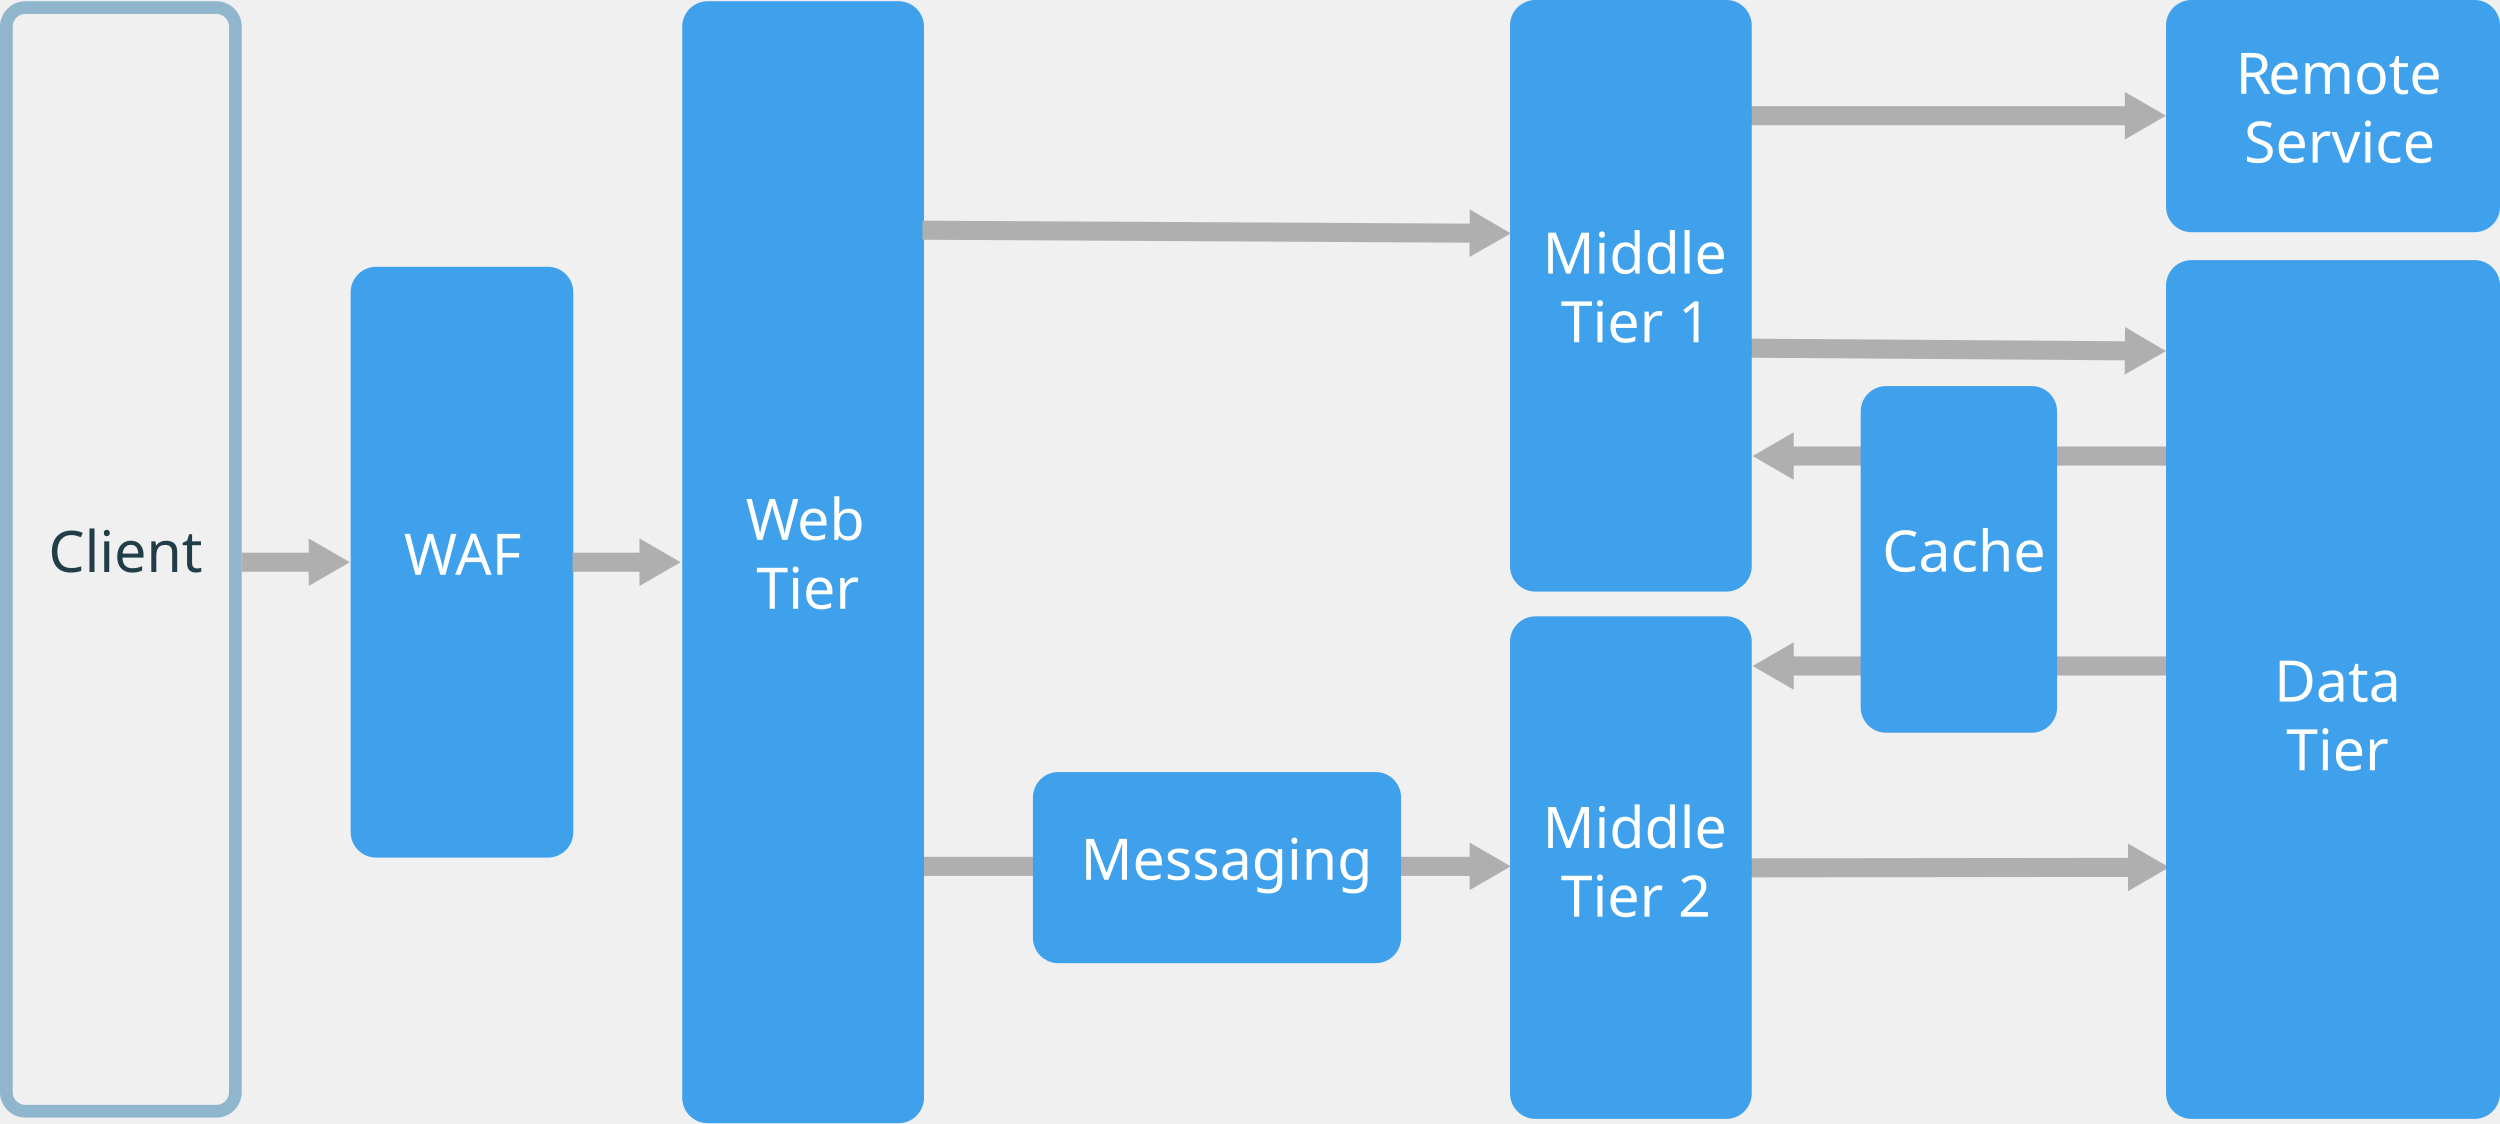
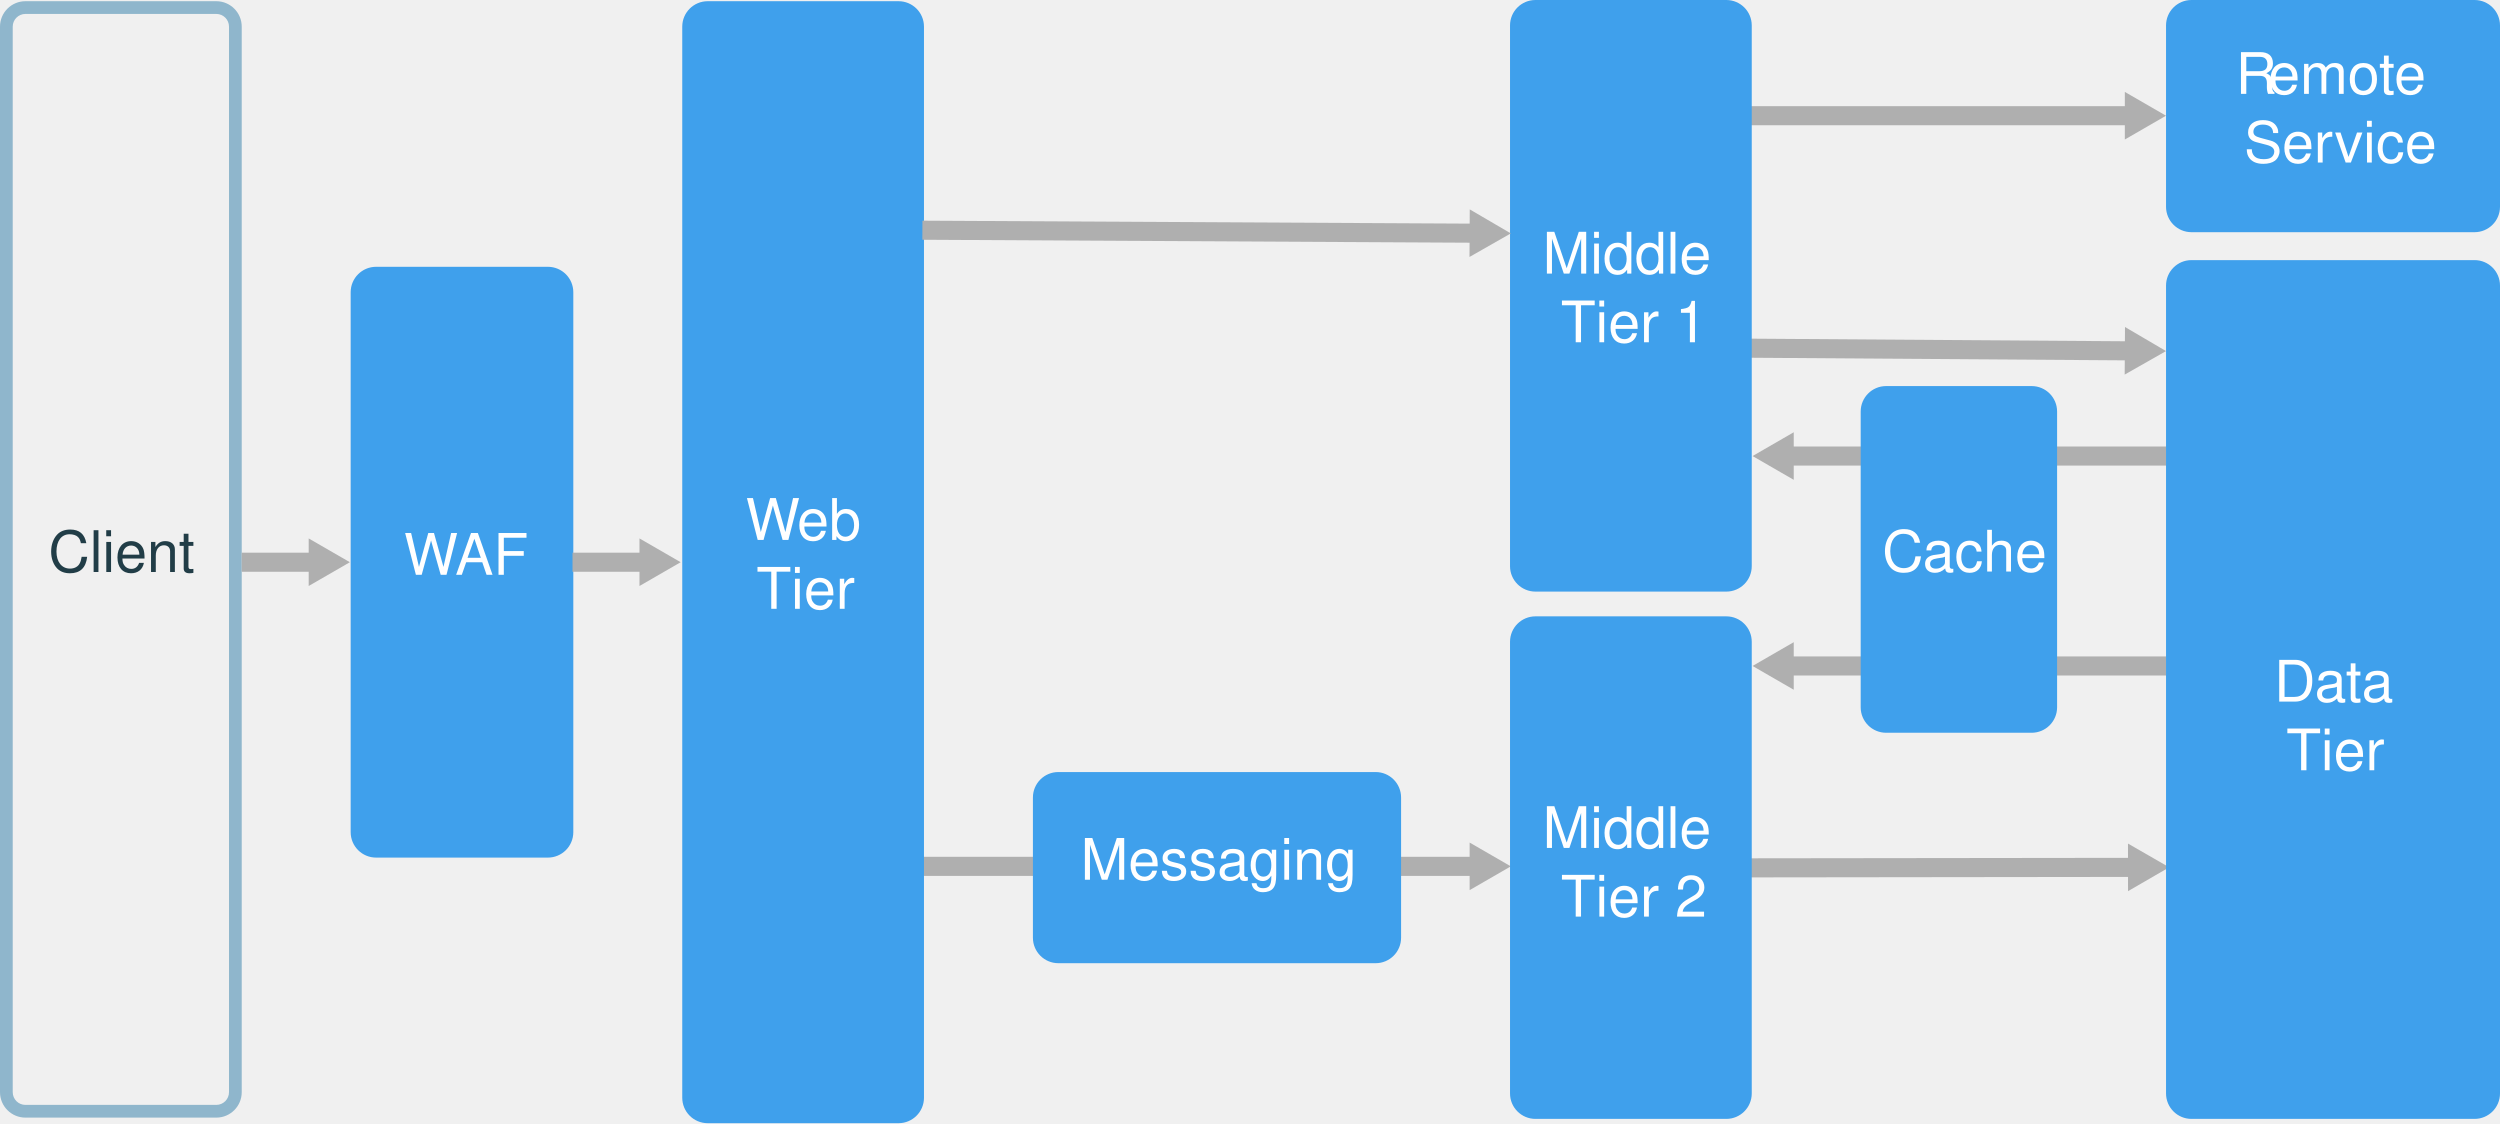
<svg xmlns="http://www.w3.org/2000/svg" id="Layer_1" data-name="Layer 1" width="786" height="353.13" viewBox="0 0 786 353.13">
  <defs>
-     <style>.cls-1,.cls-3{fill:none;stroke:#afafaf;stroke-width:6px;}.cls-1{stroke-miterlimit:10;}.cls-2{fill:#afafaf;}.cls-3{stroke-linejoin:bevel;}.cls-4{fill:#3fa0ec;}.cls-5{font-size:18.04px;}.cls-5,.cls-7{fill:#fff;}.cls-11,.cls-5,.cls-7{font-family:SegoeUI, Segoe UI;}.cls-6{letter-spacing:-0.04em;}.cls-11,.cls-7{font-size:18px;}.cls-8{letter-spacing:-0.03em;}.cls-9{letter-spacing:-0.04em;}.cls-10{fill:#8fb6cc;}.cls-11{fill:#213d47;}</style>
+     <style>
+ text{font-family:segoe-ui_normal,Segoe UI,Segoe,Segoe WP,Helvetica Neue,Helvetica,sans-serif;}.cls-1,.cls-3{fill:none;stroke:#afafaf;stroke-width:6px;}.cls-1{stroke-miterlimit:10;}.cls-2{fill:#afafaf;}.cls-3{stroke-linejoin:bevel;}.cls-4{fill:#3fa0ec;}.cls-5{font-size:18.04px;}.cls-5,.cls-7{fill:#fff;}.cls-6{letter-spacing:-0.04em;}.cls-11,.cls-7{font-size:18px;}.cls-8{letter-spacing:-0.03em;}.cls-9{letter-spacing:-0.04em;}.cls-10{fill:#8fb6cc;}.cls-11{fill:#213d47;}</style>
  </defs>
  <line class="cls-1" x1="561.76" y1="209.38" x2="681" y2="209.38" />
  <polygon class="cls-2" points="563.95 216.86 551 209.38 563.95 201.9 563.95 216.86" />
  <line class="cls-1" x1="538" y1="36.38" x2="670.24" y2="36.38" />
  <polygon class="cls-2" points="668.05 43.86 681 36.38 668.05 28.9 668.05 43.86" />
  <line class="cls-1" x1="537" y1="109.38" x2="670.24" y2="110.31" />
  <polygon class="cls-2" points="668 117.77 681 110.38 668.1 102.81 668 117.77" />
  <line class="cls-3" x1="537" y1="272.87" x2="671.23" y2="272.7" />
  <polygon class="cls-2" points="669.05 280.18 682 272.68 669.04 265.22 669.05 280.18" />
  <line class="cls-1" x1="561.76" y1="143.38" x2="681" y2="143.38" />
  <polygon class="cls-2" points="563.95 150.86 551 143.38 563.95 135.9 563.95 150.86" />
  <line class="cls-1" x1="290" y1="272.38" x2="464.24" y2="272.38" />
  <polygon class="cls-2" points="462.05 279.86 475 272.38 462.05 264.9 462.05 279.86" />
  <rect class="cls-4" x="214.5" y="0.38" width="76" height="352.75" rx="8" ry="8" />
  <text class="cls-5" transform="translate(234.45 169.75)">
    <tspan class="cls-6">W</tspan>
    <tspan x="16.14" y="0">eb</tspan>
    <tspan x="3.33" y="21.65">Tier</tspan>
  </text>
  <rect class="cls-4" x="474.75" width="76" height="186" rx="8" ry="8" />
  <text class="cls-7" transform="translate(485 86.01)">Middle<tspan x="5.7" y="21.6">Tier 1</tspan>
  </text>
  <rect class="cls-4" x="474.75" y="193.78" width="76" height="158" rx="8" ry="8" />
  <text class="cls-7" transform="translate(485 266.59)">Middle<tspan x="5.7" y="21.6">Tier 2</tspan>
  </text>
  <rect class="cls-4" x="324.75" y="242.73" width="115.75" height="60.1" rx="8" ry="8" />
  <text class="cls-7" transform="translate(339.75 276.59)">Messaging</text>
  <rect class="cls-4" x="585" y="121.38" width="61.75" height="109" rx="8" ry="8" />
  <text class="cls-7" transform="translate(591.77 179.69)">Cache</text>
  <line class="cls-1" x1="290" y1="72.38" x2="464.24" y2="73.32" />
  <polygon class="cls-2" points="462.01 80.79 475 73.38 462.09 65.83 462.01 80.79" />
  <rect class="cls-4" x="681" width="105" height="73" rx="8" ry="8" />
  <text class="cls-7" transform="translate(702.89 29.51)">
    <tspan class="cls-8">R</tspan>
    <tspan x="10.24" y="0">emote</tspan>
    <tspan x="2.64" y="21.6">Service</tspan>
  </text>
  <rect class="cls-4" x="681" y="81.78" width="105" height="270" rx="8" ry="8" />
  <text class="cls-7" transform="translate(714.98 220.58)">Data<tspan x="3.79" y="21.6">Tier</tspan>
  </text>
  <rect class="cls-4" x="110.25" y="83.88" width="70" height="185.75" rx="8" ry="8" />
  <text class="cls-7" transform="translate(126.99 180.71)">
    <tspan class="cls-9">W</tspan>
    <tspan x="16.11" y="0">AF</tspan>
  </text>
  <line class="cls-1" x1="180" y1="176.76" x2="203.24" y2="176.76" />
  <polygon class="cls-2" points="201.05 184.24 214 176.76 201.05 169.28 201.05 184.24" />
  <path class="cls-10" d="M75,133a4,4,0,0,1,4,4V472a4,4,0,0,1-4,4H15a4,4,0,0,1-4-4V137a4,4,0,0,1,4-4H75m0-4H15a8,8,0,0,0-8,8V472a8,8,0,0,0,8,8H75a8,8,0,0,0,8-8V137a8,8,0,0,0-8-8Z" transform="translate(-7 -128.62)" />
  <text class="cls-11" transform="translate(15.22 179.83)">Client</text>
  <line class="cls-1" x1="76" y1="176.76" x2="99.24" y2="176.76" />
  <polygon class="cls-2" points="97.05 184.24 110 176.76 97.05 169.28 97.05 184.24" />
</svg>
